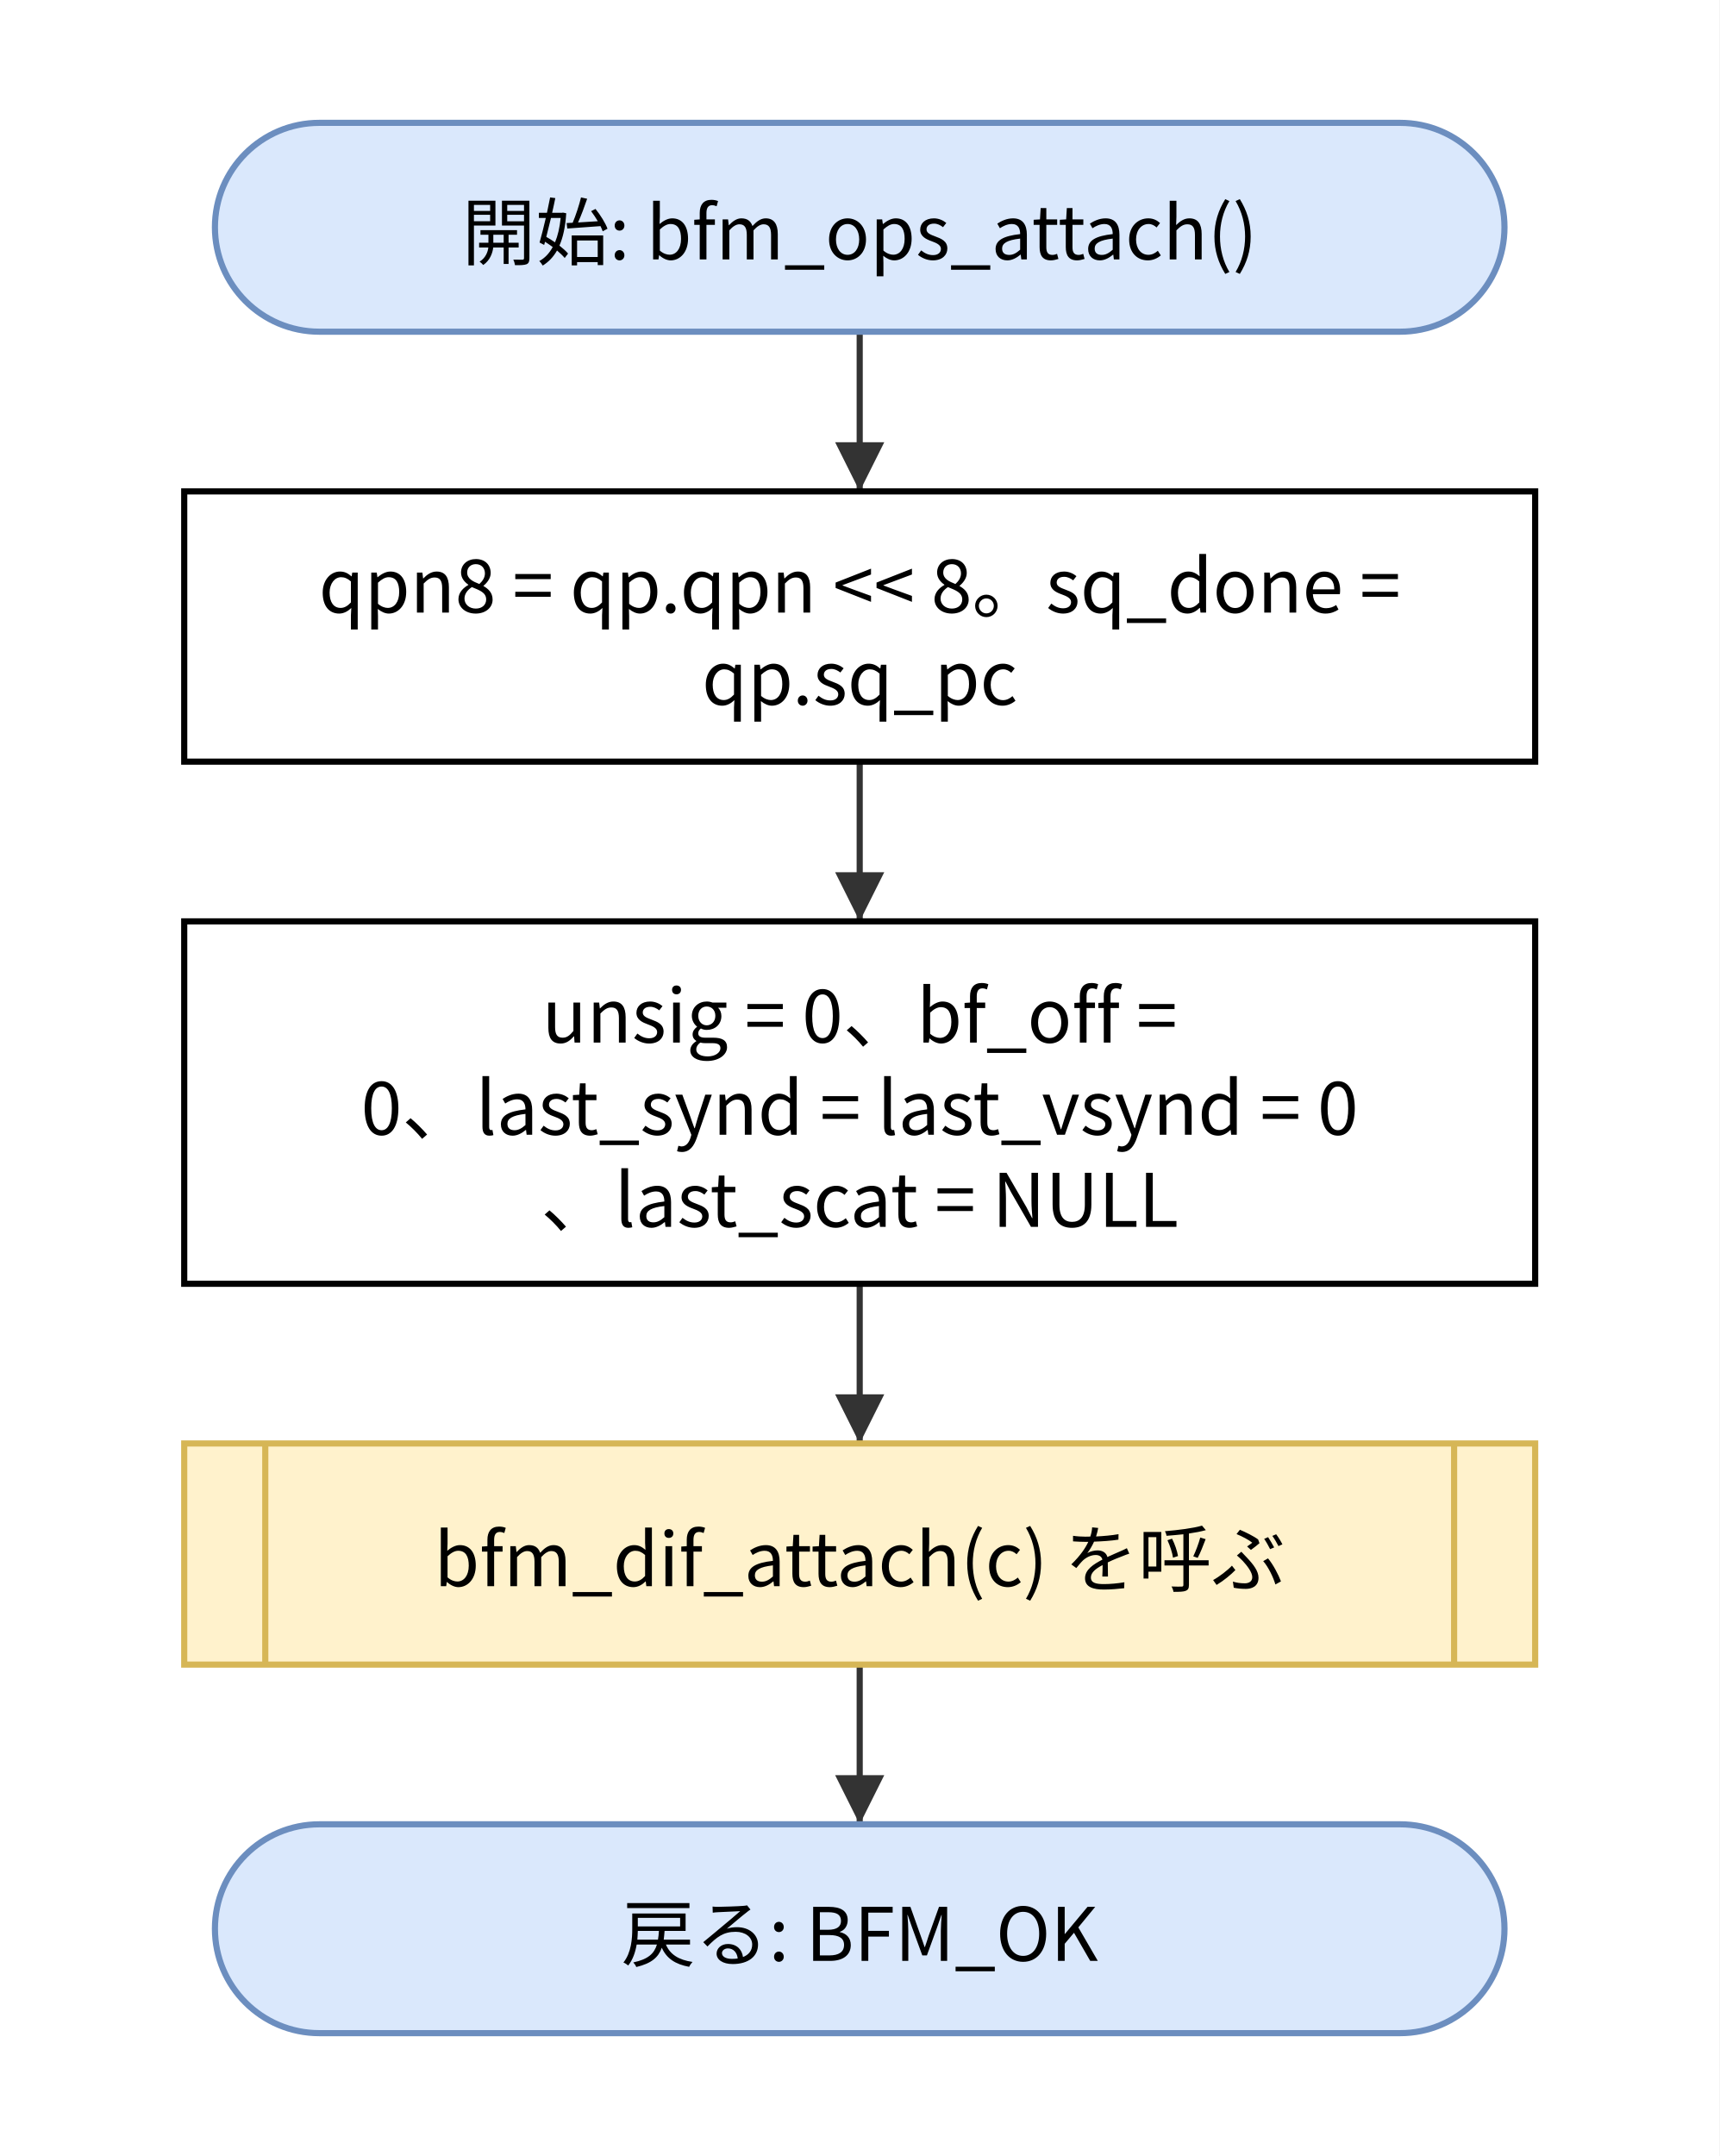
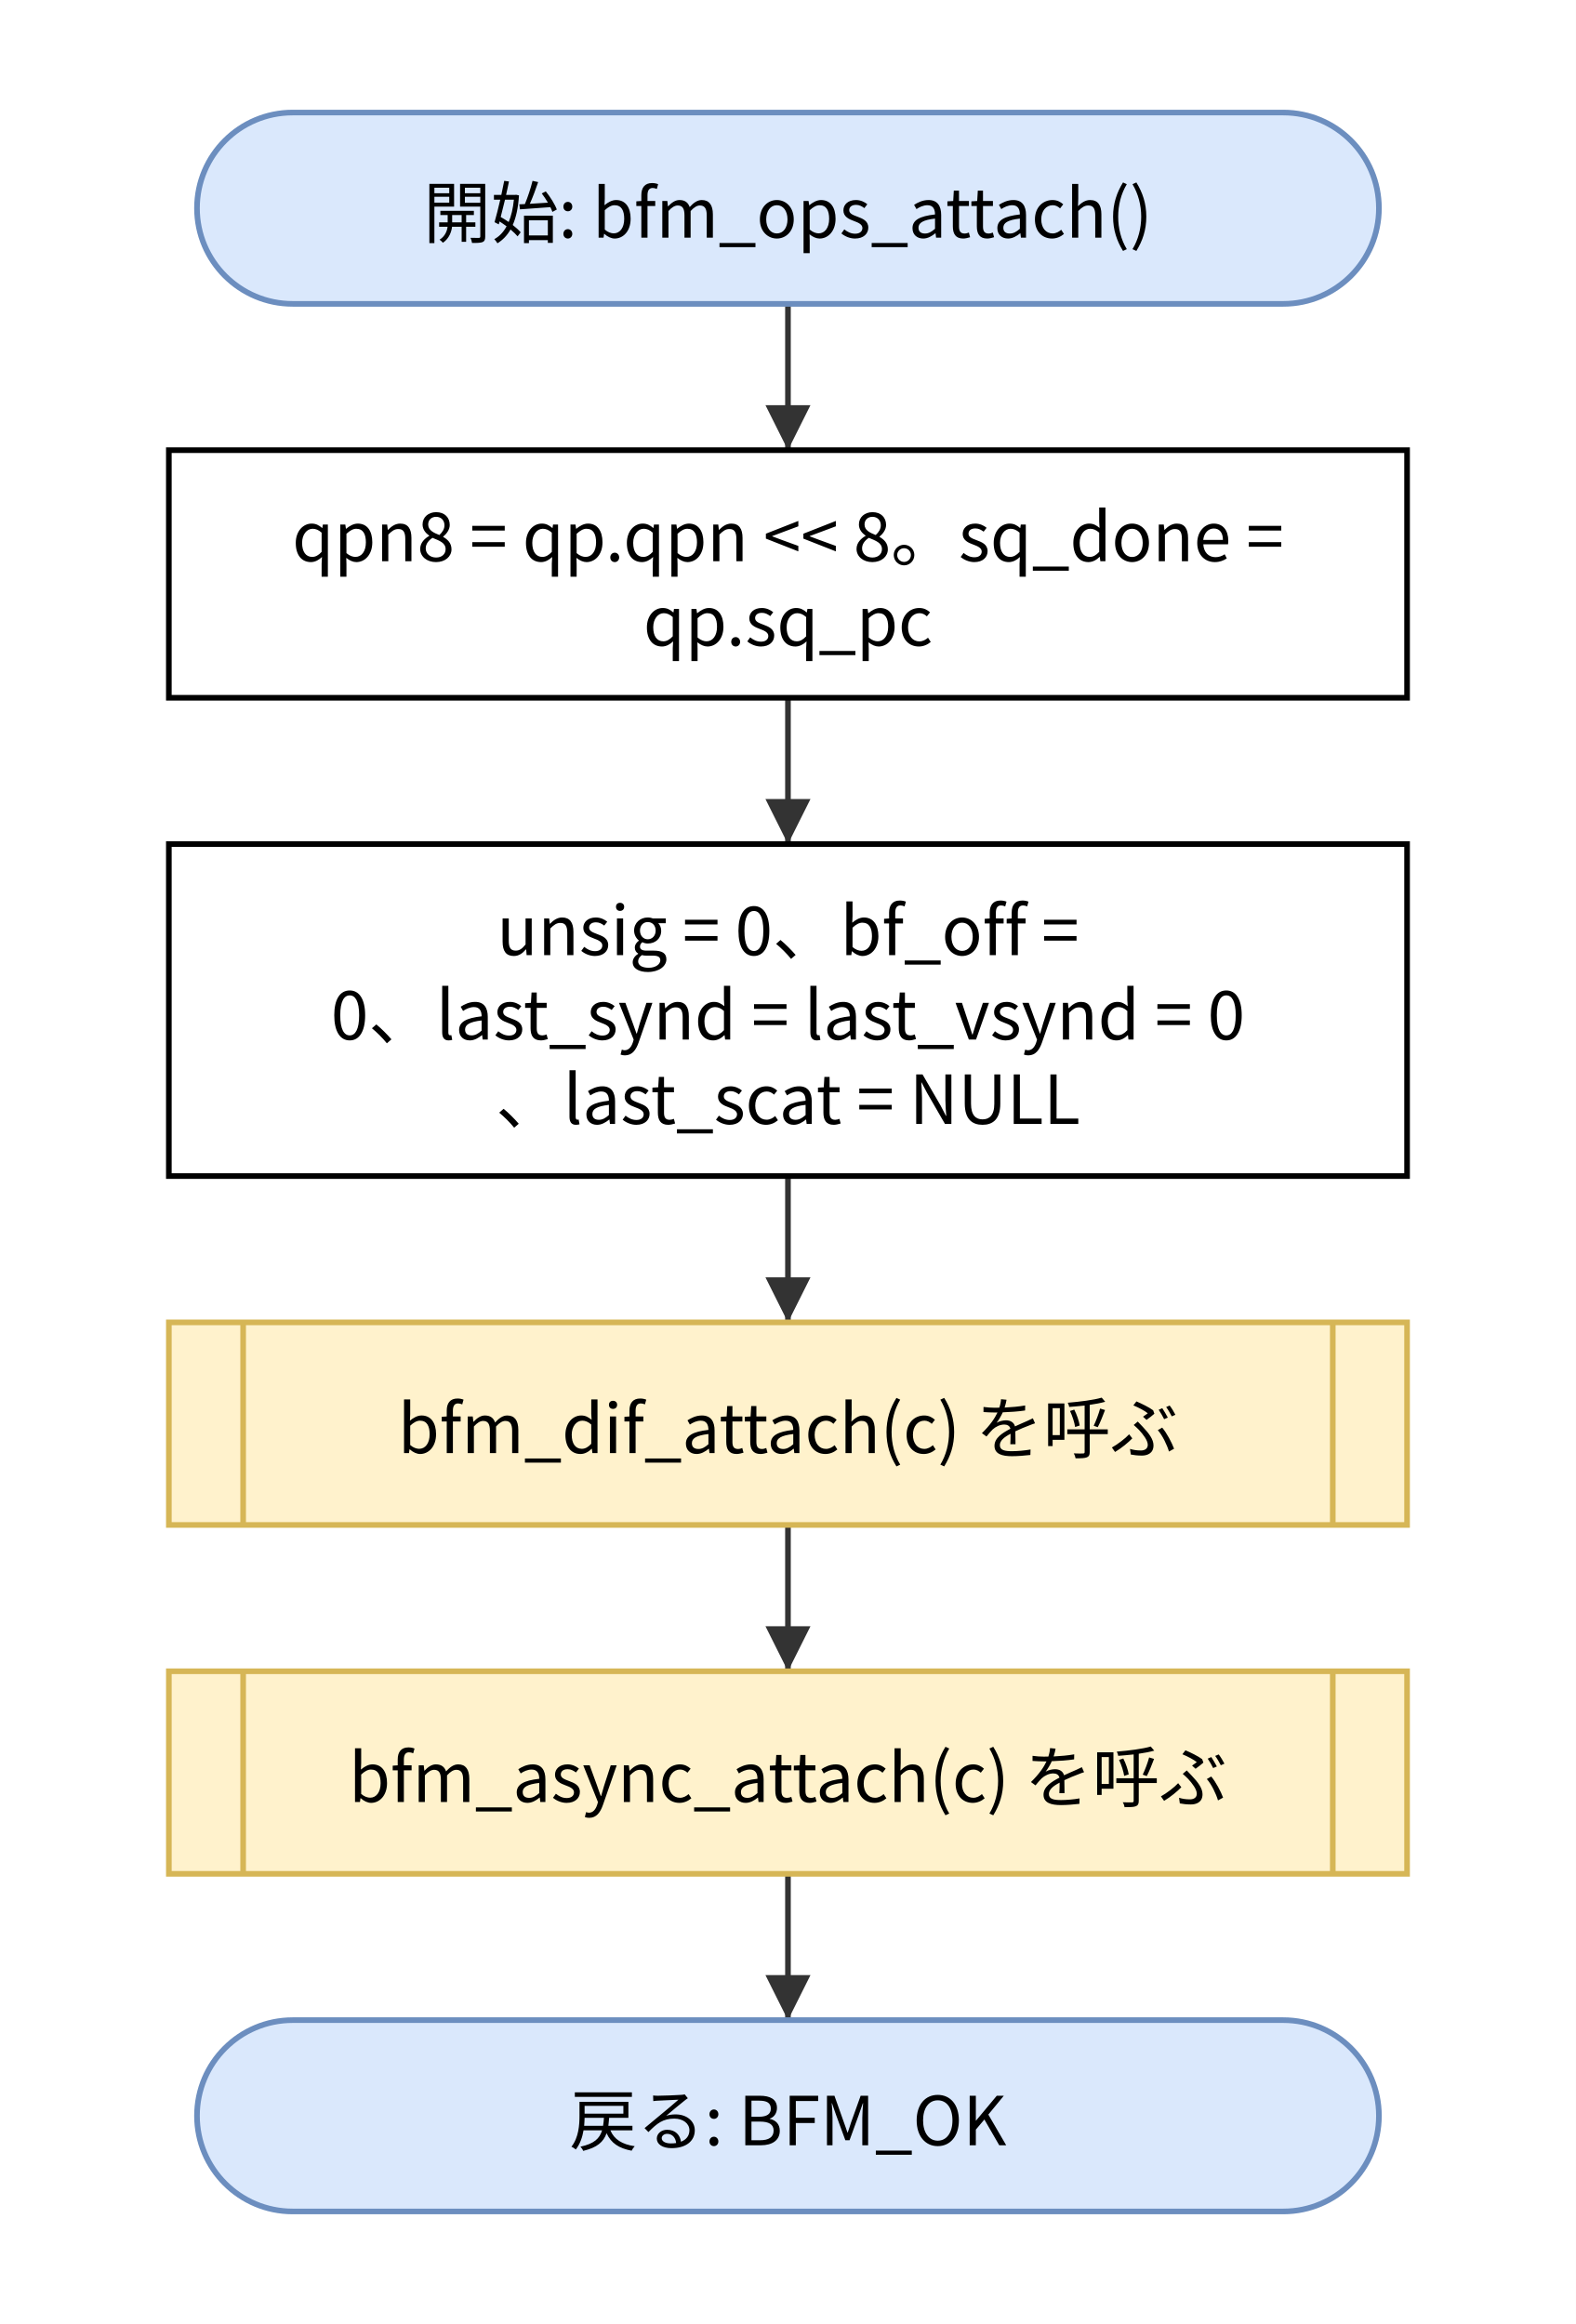
- <svg xmlns="http://www.w3.org/2000/svg" version="1.1" width="280" height="351" viewBox="0 0 280 351" font-family="Noto Sans CJK JP, Meiryo, sans-serif" content="&lt;mxfile host=&quot;bfmem-gen&quot; type=&quot;device&quot;&gt;&lt;diagram id=&quot;c31563d249445ff0b5a6&quot; name=&quot;bfm_ops_attach フロー&quot;&gt;&lt;mxGraphModel dx=&quot;800&quot; dy=&quot;600&quot; grid=&quot;0&quot; gridSize=&quot;10&quot; guides=&quot;1&quot; tooltips=&quot;1&quot; connect=&quot;1&quot; arrows=&quot;1&quot; fold=&quot;1&quot; page=&quot;0&quot; pageScale=&quot;1&quot; math=&quot;0&quot; shadow=&quot;0&quot;&gt;&lt;root&gt;&lt;mxCell id=&quot;0&quot;/&gt;&lt;mxCell id=&quot;1&quot; parent=&quot;0&quot;/&gt;&lt;mxCell id=&quot;n1&quot; value=&quot;開始: bfm_ops_attach()&quot; style=&quot;rounded=1;arcSize=50;whiteSpace=wrap;html=1;fillColor=#dae8fc;strokeColor=#6c8ebf;&quot; vertex=&quot;1&quot; parent=&quot;1&quot;&gt;&lt;mxGeometry x=&quot;35.0&quot; y=&quot;20.0&quot; width=&quot;210.0&quot; height=&quot;34.0&quot; as=&quot;geometry&quot;/&gt;&lt;/mxCell&gt;&lt;mxCell id=&quot;n2&quot; value=&quot;qpn8 = qp.qpn &amp;amp;lt;&amp;amp;lt; 8。sq_done =&amp;lt;br&amp;gt;qp.sq_pc&quot; style=&quot;rounded=0;whiteSpace=wrap;html=1;&quot; vertex=&quot;1&quot; parent=&quot;1&quot;&gt;&lt;mxGeometry x=&quot;30.0&quot; y=&quot;80.0&quot; width=&quot;220.0&quot; height=&quot;44.0&quot; as=&quot;geometry&quot;/&gt;&lt;/mxCell&gt;&lt;mxCell id=&quot;n3&quot; value=&quot;unsig = 0、bf_off =&amp;lt;br&amp;gt;0、last_synd = last_vsynd = 0&amp;lt;br&amp;gt;、last_scat = NULL&quot; style=&quot;rounded=0;whiteSpace=wrap;html=1;&quot; vertex=&quot;1&quot; parent=&quot;1&quot;&gt;&lt;mxGeometry x=&quot;30.0&quot; y=&quot;150.0&quot; width=&quot;220.0&quot; height=&quot;59.0&quot; as=&quot;geometry&quot;/&gt;&lt;/mxCell&gt;&lt;mxCell id=&quot;n4&quot; value=&quot;bfm_dif_attach(c) を呼ぶ&quot; style=&quot;shape=process;whiteSpace=wrap;html=1;backgroundOutline=1;size=0.06;fillColor=#fff2cc;strokeColor=#d6b656;&quot; vertex=&quot;1&quot; parent=&quot;1&quot;&gt;&lt;mxGeometry x=&quot;30.0&quot; y=&quot;235.0&quot; width=&quot;220.0&quot; height=&quot;36.0&quot; as=&quot;geometry&quot;/&gt;&lt;/mxCell&gt;&lt;mxCell id=&quot;n5&quot; value=&quot;戻る: BFM_OK&quot; style=&quot;rounded=1;arcSize=50;whiteSpace=wrap;html=1;fillColor=#dae8fc;strokeColor=#6c8ebf;&quot; vertex=&quot;1&quot; parent=&quot;1&quot;&gt;&lt;mxGeometry x=&quot;35.0&quot; y=&quot;297.0&quot; width=&quot;210.0&quot; height=&quot;34.0&quot; as=&quot;geometry&quot;/&gt;&lt;/mxCell&gt;&lt;mxCell id=&quot;e0&quot; value=&quot;&quot; style=&quot;edgeStyle=none;html=1;rounded=0;endArrow=block;endFill=1;exitX=0.5;exitY=1;exitDx=0;exitDy=0;exitPerimeter=0;entryX=0.5;entryY=0;entryDx=0;entryDy=0;entryPerimeter=0;&quot; edge=&quot;1&quot; parent=&quot;1&quot; source=&quot;n1&quot; target=&quot;n2&quot;&gt;&lt;mxGeometry relative=&quot;1&quot; as=&quot;geometry&quot;&gt;&lt;Array as=&quot;points&quot;&gt;&lt;/Array&gt;&lt;/mxGeometry&gt;&lt;/mxCell&gt;&lt;mxCell id=&quot;e1&quot; value=&quot;&quot; style=&quot;edgeStyle=none;html=1;rounded=0;endArrow=block;endFill=1;exitX=0.5;exitY=1;exitDx=0;exitDy=0;exitPerimeter=0;entryX=0.5;entryY=0;entryDx=0;entryDy=0;entryPerimeter=0;&quot; edge=&quot;1&quot; parent=&quot;1&quot; source=&quot;n2&quot; target=&quot;n3&quot;&gt;&lt;mxGeometry relative=&quot;1&quot; as=&quot;geometry&quot;&gt;&lt;Array as=&quot;points&quot;&gt;&lt;/Array&gt;&lt;/mxGeometry&gt;&lt;/mxCell&gt;&lt;mxCell id=&quot;e2&quot; value=&quot;&quot; style=&quot;edgeStyle=none;html=1;rounded=0;endArrow=block;endFill=1;exitX=0.5;exitY=1;exitDx=0;exitDy=0;exitPerimeter=0;entryX=0.5;entryY=0;entryDx=0;entryDy=0;entryPerimeter=0;&quot; edge=&quot;1&quot; parent=&quot;1&quot; source=&quot;n3&quot; target=&quot;n4&quot;&gt;&lt;mxGeometry relative=&quot;1&quot; as=&quot;geometry&quot;&gt;&lt;Array as=&quot;points&quot;&gt;&lt;/Array&gt;&lt;/mxGeometry&gt;&lt;/mxCell&gt;&lt;mxCell id=&quot;e3&quot; value=&quot;&quot; style=&quot;edgeStyle=none;html=1;rounded=0;endArrow=block;endFill=1;exitX=0.5;exitY=1;exitDx=0;exitDy=0;exitPerimeter=0;entryX=0.5;entryY=0;entryDx=0;entryDy=0;entryPerimeter=0;&quot; edge=&quot;1&quot; parent=&quot;1&quot; source=&quot;n4&quot; target=&quot;n5&quot;&gt;&lt;mxGeometry relative=&quot;1&quot; as=&quot;geometry&quot;&gt;&lt;Array as=&quot;points&quot;&gt;&lt;/Array&gt;&lt;/mxGeometry&gt;&lt;/mxCell&gt;&lt;/root&gt;&lt;/mxGraphModel&gt;&lt;/diagram&gt;&lt;/mxfile&gt;">
+ <svg xmlns="http://www.w3.org/2000/svg" version="1.1" width="280" height="413" viewBox="0 0 280 413" font-family="Noto Sans CJK JP, Meiryo, sans-serif" content="&lt;mxfile host=&quot;bfmem-gen&quot; type=&quot;device&quot;&gt;&lt;diagram id=&quot;c31563d249445ff0b5a6&quot; name=&quot;bfm_ops_attach フロー&quot;&gt;&lt;mxGraphModel dx=&quot;800&quot; dy=&quot;600&quot; grid=&quot;0&quot; gridSize=&quot;10&quot; guides=&quot;1&quot; tooltips=&quot;1&quot; connect=&quot;1&quot; arrows=&quot;1&quot; fold=&quot;1&quot; page=&quot;0&quot; pageScale=&quot;1&quot; math=&quot;0&quot; shadow=&quot;0&quot;&gt;&lt;root&gt;&lt;mxCell id=&quot;0&quot;/&gt;&lt;mxCell id=&quot;1&quot; parent=&quot;0&quot;/&gt;&lt;mxCell id=&quot;n1&quot; value=&quot;開始: bfm_ops_attach()&quot; style=&quot;rounded=1;arcSize=50;whiteSpace=wrap;html=1;fillColor=#dae8fc;strokeColor=#6c8ebf;&quot; vertex=&quot;1&quot; parent=&quot;1&quot;&gt;&lt;mxGeometry x=&quot;35.0&quot; y=&quot;20.0&quot; width=&quot;210.0&quot; height=&quot;34.0&quot; as=&quot;geometry&quot;/&gt;&lt;/mxCell&gt;&lt;mxCell id=&quot;n2&quot; value=&quot;qpn8 = qp.qpn &amp;amp;lt;&amp;amp;lt; 8。sq_done =&amp;lt;br&amp;gt;qp.sq_pc&quot; style=&quot;rounded=0;whiteSpace=wrap;html=1;&quot; vertex=&quot;1&quot; parent=&quot;1&quot;&gt;&lt;mxGeometry x=&quot;30.0&quot; y=&quot;80.0&quot; width=&quot;220.0&quot; height=&quot;44.0&quot; as=&quot;geometry&quot;/&gt;&lt;/mxCell&gt;&lt;mxCell id=&quot;n3&quot; value=&quot;unsig = 0、bf_off =&amp;lt;br&amp;gt;0、last_synd = last_vsynd = 0&amp;lt;br&amp;gt;、last_scat = NULL&quot; style=&quot;rounded=0;whiteSpace=wrap;html=1;&quot; vertex=&quot;1&quot; parent=&quot;1&quot;&gt;&lt;mxGeometry x=&quot;30.0&quot; y=&quot;150.0&quot; width=&quot;220.0&quot; height=&quot;59.0&quot; as=&quot;geometry&quot;/&gt;&lt;/mxCell&gt;&lt;mxCell id=&quot;n4&quot; value=&quot;bfm_dif_attach(c) を呼ぶ&quot; style=&quot;shape=process;whiteSpace=wrap;html=1;backgroundOutline=1;size=0.06;fillColor=#fff2cc;strokeColor=#d6b656;&quot; vertex=&quot;1&quot; parent=&quot;1&quot;&gt;&lt;mxGeometry x=&quot;30.0&quot; y=&quot;235.0&quot; width=&quot;220.0&quot; height=&quot;36.0&quot; as=&quot;geometry&quot;/&gt;&lt;/mxCell&gt;&lt;mxCell id=&quot;n5&quot; value=&quot;bfm_async_attach(c) を呼ぶ&quot; style=&quot;shape=process;whiteSpace=wrap;html=1;backgroundOutline=1;size=0.06;fillColor=#fff2cc;strokeColor=#d6b656;&quot; vertex=&quot;1&quot; parent=&quot;1&quot;&gt;&lt;mxGeometry x=&quot;30.0&quot; y=&quot;297.0&quot; width=&quot;220.0&quot; height=&quot;36.0&quot; as=&quot;geometry&quot;/&gt;&lt;/mxCell&gt;&lt;mxCell id=&quot;n6&quot; value=&quot;戻る: BFM_OK&quot; style=&quot;rounded=1;arcSize=50;whiteSpace=wrap;html=1;fillColor=#dae8fc;strokeColor=#6c8ebf;&quot; vertex=&quot;1&quot; parent=&quot;1&quot;&gt;&lt;mxGeometry x=&quot;35.0&quot; y=&quot;359.0&quot; width=&quot;210.0&quot; height=&quot;34.0&quot; as=&quot;geometry&quot;/&gt;&lt;/mxCell&gt;&lt;mxCell id=&quot;e0&quot; value=&quot;&quot; style=&quot;edgeStyle=none;html=1;rounded=0;endArrow=block;endFill=1;exitX=0.5;exitY=1;exitDx=0;exitDy=0;exitPerimeter=0;entryX=0.5;entryY=0;entryDx=0;entryDy=0;entryPerimeter=0;&quot; edge=&quot;1&quot; parent=&quot;1&quot; source=&quot;n1&quot; target=&quot;n2&quot;&gt;&lt;mxGeometry relative=&quot;1&quot; as=&quot;geometry&quot;&gt;&lt;Array as=&quot;points&quot;&gt;&lt;/Array&gt;&lt;/mxGeometry&gt;&lt;/mxCell&gt;&lt;mxCell id=&quot;e1&quot; value=&quot;&quot; style=&quot;edgeStyle=none;html=1;rounded=0;endArrow=block;endFill=1;exitX=0.5;exitY=1;exitDx=0;exitDy=0;exitPerimeter=0;entryX=0.5;entryY=0;entryDx=0;entryDy=0;entryPerimeter=0;&quot; edge=&quot;1&quot; parent=&quot;1&quot; source=&quot;n2&quot; target=&quot;n3&quot;&gt;&lt;mxGeometry relative=&quot;1&quot; as=&quot;geometry&quot;&gt;&lt;Array as=&quot;points&quot;&gt;&lt;/Array&gt;&lt;/mxGeometry&gt;&lt;/mxCell&gt;&lt;mxCell id=&quot;e2&quot; value=&quot;&quot; style=&quot;edgeStyle=none;html=1;rounded=0;endArrow=block;endFill=1;exitX=0.5;exitY=1;exitDx=0;exitDy=0;exitPerimeter=0;entryX=0.5;entryY=0;entryDx=0;entryDy=0;entryPerimeter=0;&quot; edge=&quot;1&quot; parent=&quot;1&quot; source=&quot;n3&quot; target=&quot;n4&quot;&gt;&lt;mxGeometry relative=&quot;1&quot; as=&quot;geometry&quot;&gt;&lt;Array as=&quot;points&quot;&gt;&lt;/Array&gt;&lt;/mxGeometry&gt;&lt;/mxCell&gt;&lt;mxCell id=&quot;e3&quot; value=&quot;&quot; style=&quot;edgeStyle=none;html=1;rounded=0;endArrow=block;endFill=1;exitX=0.5;exitY=1;exitDx=0;exitDy=0;exitPerimeter=0;entryX=0.5;entryY=0;entryDx=0;entryDy=0;entryPerimeter=0;&quot; edge=&quot;1&quot; parent=&quot;1&quot; source=&quot;n4&quot; target=&quot;n5&quot;&gt;&lt;mxGeometry relative=&quot;1&quot; as=&quot;geometry&quot;&gt;&lt;Array as=&quot;points&quot;&gt;&lt;/Array&gt;&lt;/mxGeometry&gt;&lt;/mxCell&gt;&lt;mxCell id=&quot;e4&quot; value=&quot;&quot; style=&quot;edgeStyle=none;html=1;rounded=0;endArrow=block;endFill=1;exitX=0.5;exitY=1;exitDx=0;exitDy=0;exitPerimeter=0;entryX=0.5;entryY=0;entryDx=0;entryDy=0;entryPerimeter=0;&quot; edge=&quot;1&quot; parent=&quot;1&quot; source=&quot;n5&quot; target=&quot;n6&quot;&gt;&lt;mxGeometry relative=&quot;1&quot; as=&quot;geometry&quot;&gt;&lt;Array as=&quot;points&quot;&gt;&lt;/Array&gt;&lt;/mxGeometry&gt;&lt;/mxCell&gt;&lt;/root&gt;&lt;/mxGraphModel&gt;&lt;/diagram&gt;&lt;/mxfile&gt;">
  <defs>
    <marker id="a" viewBox="0 0 10 10" refX="10" refY="5" markerWidth="8" markerHeight="8" orient="auto-start-reverse">
      <path d="M0,0 L10,5 L0,10 z" fill="#333333" />
    </marker>
  </defs>
-   <rect x="0" y="0" width="280" height="351" fill="#ffffff" />
+   <rect x="0" y="0" width="280" height="413" fill="#ffffff" />
  <polyline points="140.0,54.0 140.0,80.0" fill="none" stroke="#333333" marker-end="url(#a)" />
  <polyline points="140.0,124.0 140.0,150.0" fill="none" stroke="#333333" marker-end="url(#a)" />
  <polyline points="140.0,209.0 140.0,235.0" fill="none" stroke="#333333" marker-end="url(#a)" />
  <polyline points="140.0,271.0 140.0,297.0" fill="none" stroke="#333333" marker-end="url(#a)" />
+   <polyline points="140.0,333.0 140.0,359.0" fill="none" stroke="#333333" marker-end="url(#a)" />
  <rect x="35.0" y="20.0" width="210.0" height="34.0" rx="17.0" fill="#dae8fc" stroke="#6c8ebf" />
  <text x="140.0" y="37.0" font-size="12" text-anchor="middle" dominant-baseline="central" fill="#000000">開始: bfm_ops_attach()</text>
  <rect x="30.0" y="80.0" width="220.0" height="44.0" fill="#ffffff" stroke="#000000" />
  <text x="140.0" y="94.5" font-size="12" text-anchor="middle" dominant-baseline="central" fill="#000000">qpn8 = qp.qpn &lt;&lt; 8。sq_done =</text>
  <text x="140.0" y="109.5" font-size="12" text-anchor="middle" dominant-baseline="central" fill="#000000">qp.sq_pc</text>
  <rect x="30.0" y="150.0" width="220.0" height="59.0" fill="#ffffff" stroke="#000000" />
  <text x="140.0" y="164.5" font-size="12" text-anchor="middle" dominant-baseline="central" fill="#000000">unsig = 0、bf_off =</text>
  <text x="140.0" y="179.5" font-size="12" text-anchor="middle" dominant-baseline="central" fill="#000000">0、last_synd = last_vsynd = 0</text>
  <text x="140.0" y="194.5" font-size="12" text-anchor="middle" dominant-baseline="central" fill="#000000">、last_scat = NULL</text>
  <rect x="30.0" y="235.0" width="220.0" height="36.0" fill="#fff2cc" stroke="#d6b656" />
  <line x1="43.2" y1="235.0" x2="43.2" y2="271.0" stroke="#d6b656" />
  <line x1="236.8" y1="235.0" x2="236.8" y2="271.0" stroke="#d6b656" />
  <text x="140.0" y="253.0" font-size="12" text-anchor="middle" dominant-baseline="central" fill="#000000">bfm_dif_attach(c) を呼ぶ</text>
-   <rect x="35.0" y="297.0" width="210.0" height="34.0" rx="17.0" fill="#dae8fc" stroke="#6c8ebf" />
-   <text x="140.0" y="314.0" font-size="12" text-anchor="middle" dominant-baseline="central" fill="#000000">戻る: BFM_OK</text>
+   <rect x="30.0" y="297.0" width="220.0" height="36.0" fill="#fff2cc" stroke="#d6b656" />
+   <line x1="43.2" y1="297.0" x2="43.2" y2="333.0" stroke="#d6b656" />
+   <line x1="236.8" y1="297.0" x2="236.8" y2="333.0" stroke="#d6b656" />
+   <text x="140.0" y="315.0" font-size="12" text-anchor="middle" dominant-baseline="central" fill="#000000">bfm_async_attach(c) を呼ぶ</text>
+   <rect x="35.0" y="359.0" width="210.0" height="34.0" rx="17.0" fill="#dae8fc" stroke="#6c8ebf" />
+   <text x="140.0" y="376.0" font-size="12" text-anchor="middle" dominant-baseline="central" fill="#000000">戻る: BFM_OK</text>
</svg>
